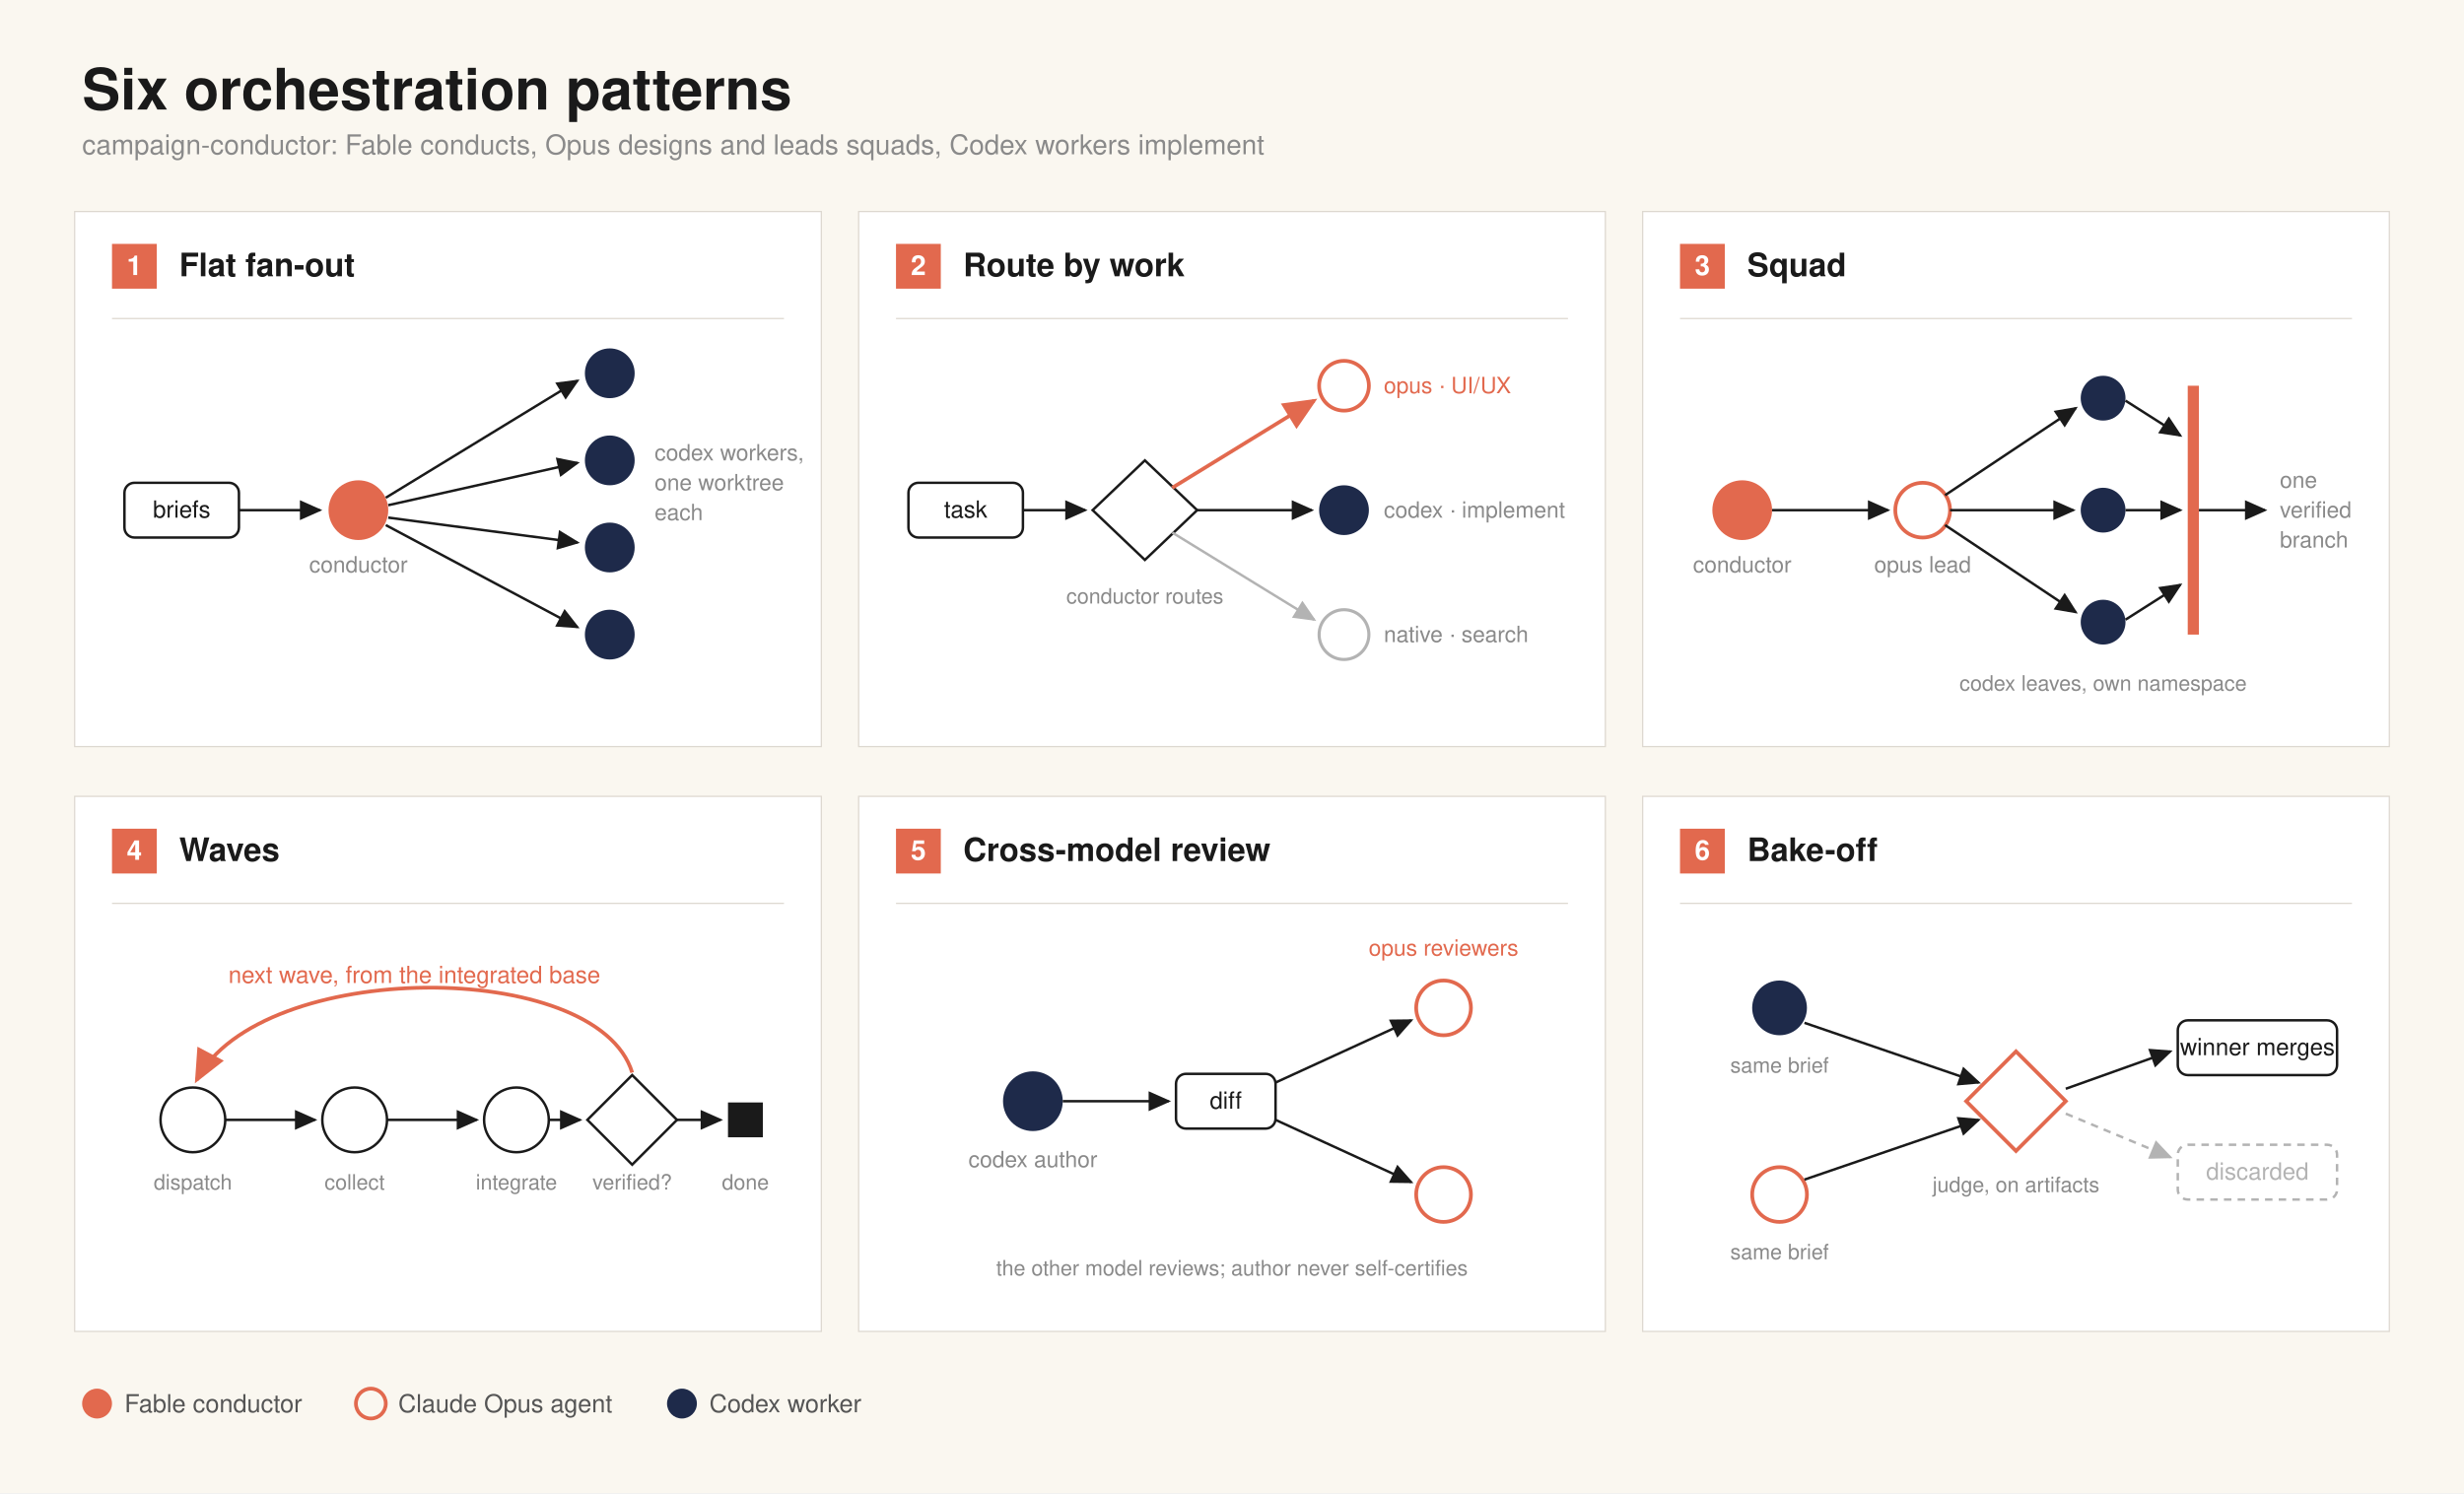
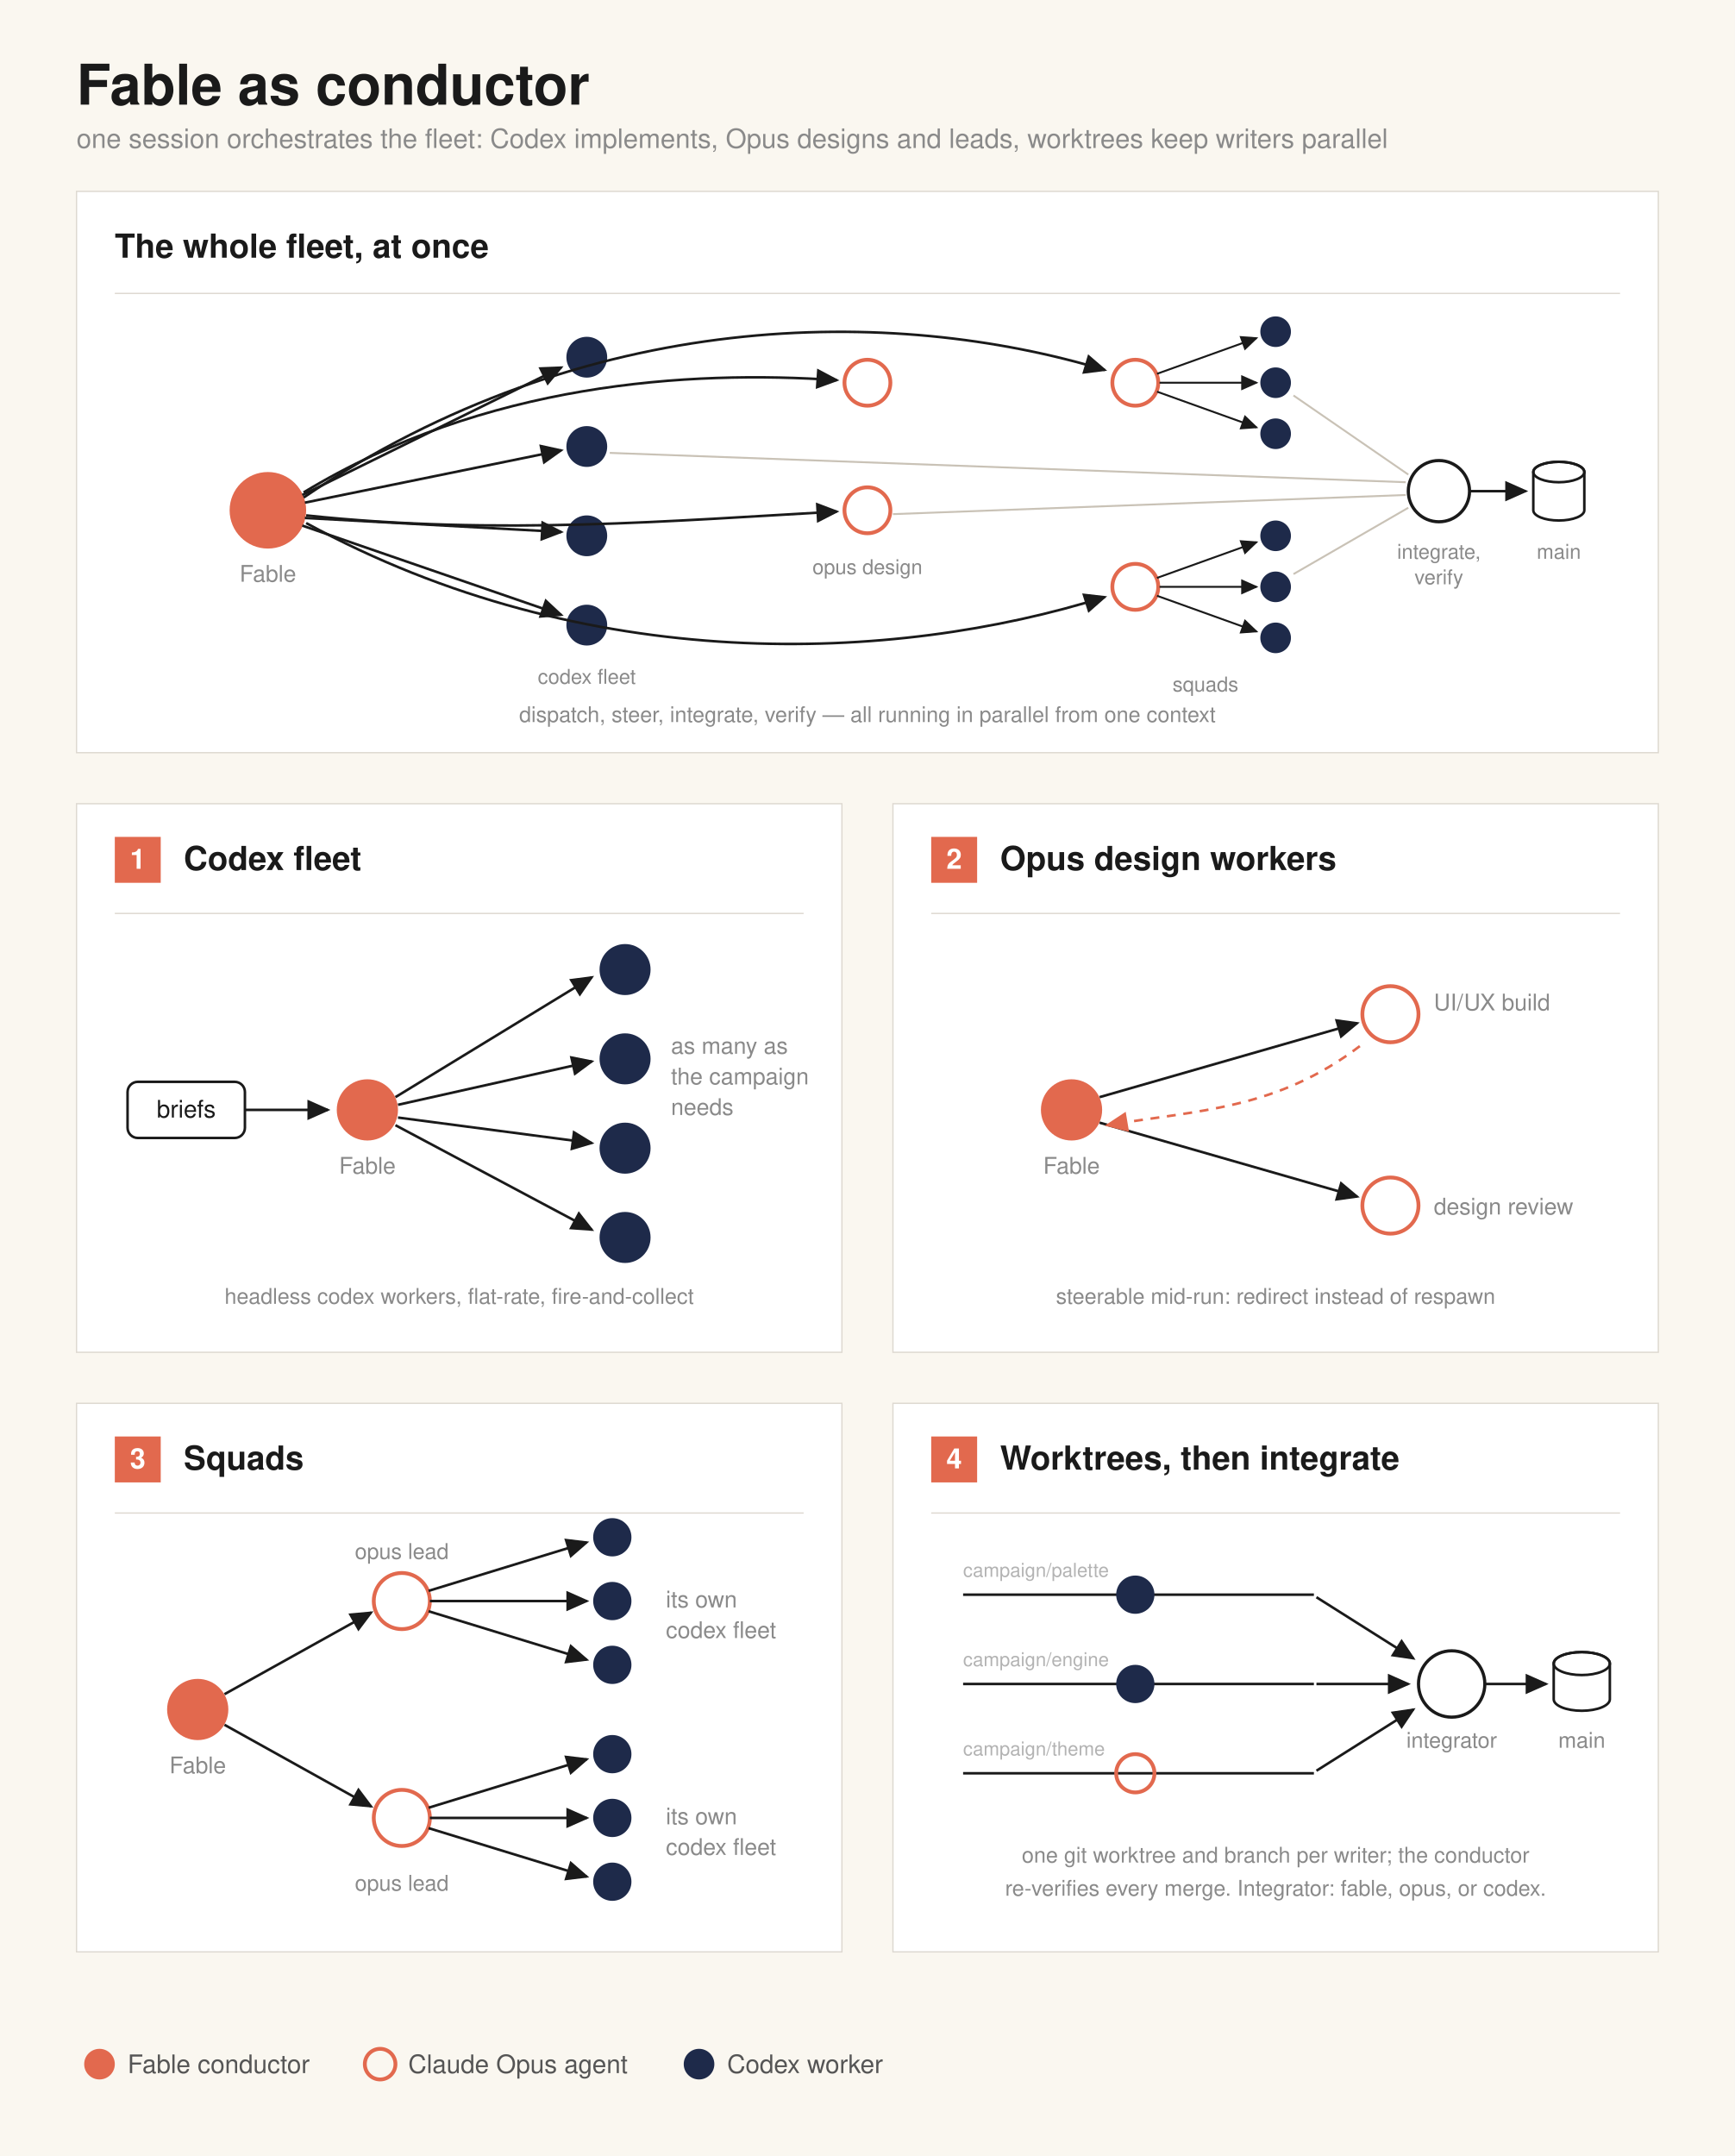
- <svg xmlns="http://www.w3.org/2000/svg" viewBox="0 0 1980 1200" font-family="Helvetica Neue, Helvetica, Arial, sans-serif">
+ <svg xmlns="http://www.w3.org/2000/svg" viewBox="0 0 1360 1690" font-family="Helvetica Neue, Helvetica, Arial, sans-serif">
  <defs>
    <marker id="a" markerWidth="9" markerHeight="8" refX="8" refY="4" orient="auto">
      <path d="M0,0 L9,4 L0,8 z" fill="#1a1a1a" />
    </marker>
    <marker id="ao" markerWidth="9" markerHeight="8" refX="8" refY="4" orient="auto">
      <path d="M0,0 L9,4 L0,8 z" fill="#e2694e" />
    </marker>
    <marker id="ag" markerWidth="9" markerHeight="8" refX="8" refY="4" orient="auto">
      <path d="M0,0 L9,4 L0,8 z" fill="#b3b3b3" />
    </marker>
-     <marker id="as" markerWidth="9" markerHeight="8" refX="1" refY="4" orient="auto">
-       <path d="M9,0 L0,4 L9,8 z" fill="#1a1a1a" />
-     </marker>
  </defs>
-   <rect width="1980" height="1200" fill="#faf7f0" />
-   <text x="66" y="88" font-size="46" font-weight="700" fill="#1a1a1a">Six orchestration patterns</text>
-   <text x="66" y="124" font-size="22" fill="#8a8a8a">campaign-conductor: Fable conducts, Opus designs and leads squads, Codex workers implement</text>
-   <g transform="translate(60,170)">
+   <rect width="1360" height="1690" fill="#faf7f0" />
+   <text x="60" y="82" font-size="44" font-weight="700" fill="#1a1a1a">Fable as conductor</text>
+   <text x="60" y="116" font-size="21" fill="#8a8a8a">one session orchestrates the fleet: Codex implements, Opus designs and leads, worktrees keep writers parallel</text>
+   <g transform="translate(60,150)">
+     <rect width="1240" height="440" fill="#ffffff" stroke="#ddd8d0" />
+     <text x="30" y="52" font-size="26" font-weight="700" fill="#1a1a1a">The whole fleet, at once</text>
+     <line x1="30" y1="80" x2="1210" y2="80" stroke="#ddd8d0" />
+     <circle cx="150" cy="250" r="30" fill="#e2694e" />
+     <text x="150" y="306" font-size="18" fill="#8a8a8a" text-anchor="middle">Fable</text>
+     <circle cx="400" cy="130" r="16" fill="#1e2a4a" />
+     <circle cx="400" cy="200" r="16" fill="#1e2a4a" />
+     <circle cx="400" cy="270" r="16" fill="#1e2a4a" />
+     <circle cx="400" cy="340" r="16" fill="#1e2a4a" />
+     <text x="400" y="386" font-size="16" fill="#8a8a8a" text-anchor="middle">codex fleet</text>
+     <line x1="177" y1="238" x2="380" y2="138" stroke="#1a1a1a" stroke-width="2" marker-end="url(#a)" />
+     <line x1="179" y1="244" x2="380" y2="203" stroke="#1a1a1a" stroke-width="2" marker-end="url(#a)" />
+     <line x1="179" y1="256" x2="380" y2="267" stroke="#1a1a1a" stroke-width="2" marker-end="url(#a)" />
+     <line x1="177" y1="262" x2="380" y2="332" stroke="#1a1a1a" stroke-width="2" marker-end="url(#a)" />
+     <circle cx="620" cy="150" r="18" fill="none" stroke="#e2694e" stroke-width="3" />
+     <circle cx="620" cy="250" r="18" fill="none" stroke="#e2694e" stroke-width="3" />
+     <text x="620" y="300" font-size="16" fill="#8a8a8a" text-anchor="middle">opus design</text>
+     <path d="M178,236 C 320,150 480,140 596,148" fill="none" stroke="#1a1a1a" stroke-width="2" marker-end="url(#a)" />
+     <path d="M180,254 C 330,270 470,258 596,251" fill="none" stroke="#1a1a1a" stroke-width="2" marker-end="url(#a)" />
+     <circle cx="830" cy="150" r="18" fill="none" stroke="#e2694e" stroke-width="3" />
+     <circle cx="940" cy="110" r="12" fill="#1e2a4a" />
+     <circle cx="940" cy="150" r="12" fill="#1e2a4a" />
+     <circle cx="940" cy="190" r="12" fill="#1e2a4a" />
+     <circle cx="830" cy="310" r="18" fill="none" stroke="#e2694e" stroke-width="3" />
+     <circle cx="940" cy="270" r="12" fill="#1e2a4a" />
+     <circle cx="940" cy="310" r="12" fill="#1e2a4a" />
+     <circle cx="940" cy="350" r="12" fill="#1e2a4a" />
+     <text x="885" y="392" font-size="16" fill="#8a8a8a" text-anchor="middle">squads</text>
+     <path d="M178,240 C 400,90 640,90 806,140" fill="none" stroke="#1a1a1a" stroke-width="2" marker-end="url(#a)" />
+     <path d="M180,260 C 400,380 640,370 806,318" fill="none" stroke="#1a1a1a" stroke-width="2" marker-end="url(#a)" />
+     <line x1="847" y1="143" x2="925" y2="115" stroke="#1a1a1a" stroke-width="1.5" marker-end="url(#a)" />
+     <line x1="849" y1="150" x2="925" y2="150" stroke="#1a1a1a" stroke-width="1.5" marker-end="url(#a)" />
+     <line x1="847" y1="157" x2="925" y2="185" stroke="#1a1a1a" stroke-width="1.5" marker-end="url(#a)" />
+     <line x1="847" y1="303" x2="925" y2="275" stroke="#1a1a1a" stroke-width="1.5" marker-end="url(#a)" />
+     <line x1="849" y1="310" x2="925" y2="310" stroke="#1a1a1a" stroke-width="1.5" marker-end="url(#a)" />
+     <line x1="847" y1="317" x2="925" y2="345" stroke="#1a1a1a" stroke-width="1.5" marker-end="url(#a)" />
+     <line x1="418" y1="205" x2="1042" y2="228" stroke="#c9c2b6" stroke-width="1.5" />
+     <line x1="640" y1="253" x2="1042" y2="238" stroke="#c9c2b6" stroke-width="1.5" />
+     <line x1="954" y1="160" x2="1044" y2="222" stroke="#c9c2b6" stroke-width="1.5" />
+     <line x1="954" y1="300" x2="1044" y2="248" stroke="#c9c2b6" stroke-width="1.5" />
+     <circle cx="1068" cy="235" r="24" fill="none" stroke="#1a1a1a" stroke-width="2.5" />
+     <text x="1068" y="288" font-size="16" fill="#8a8a8a" text-anchor="middle">integrate,</text>
+     <text x="1068" y="308" font-size="16" fill="#8a8a8a" text-anchor="middle">verify</text>
+     <line x1="1092" y1="235" x2="1136" y2="235" stroke="#1a1a1a" stroke-width="2" marker-end="url(#a)" />
+     <path d="M1142,220 a20,8 0 0,1 40,0 v30 a20,8 0 0,1 -40,0 z" fill="none" stroke="#1a1a1a" stroke-width="2" />
+     <ellipse cx="1162" cy="220" rx="20" ry="8" fill="none" stroke="#1a1a1a" stroke-width="2" />
+     <text x="1162" y="288" font-size="16" fill="#8a8a8a" text-anchor="middle">main</text>
+     <text x="620" y="416" font-size="17" fill="#8a8a8a" text-anchor="middle">dispatch, steer, integrate, verify — all running in parallel from one context</text>
+   </g>
+   <g transform="translate(60,630)">
    <rect width="600" height="430" fill="#ffffff" stroke="#ddd8d0" />
    <rect x="30" y="26" width="36" height="36" fill="#e2694e" />
    <text x="48" y="51" font-size="22" font-weight="700" fill="#fff" text-anchor="middle">1</text>
-     <text x="84" y="52" font-size="26" font-weight="700" fill="#1a1a1a">Flat fan-out</text>
+     <text x="84" y="52" font-size="26" font-weight="700" fill="#1a1a1a">Codex fleet</text>
    <line x1="30" y1="86" x2="570" y2="86" stroke="#ddd8d0" />
    <rect x="40" y="218" width="92" height="44" rx="8" fill="none" stroke="#1a1a1a" stroke-width="2" />
    <text x="86" y="246" font-size="19" fill="#1a1a1a" text-anchor="middle">briefs</text>
    <circle cx="228" cy="240" r="24" fill="#e2694e" />
-     <text x="228" y="290" font-size="18" fill="#8a8a8a" text-anchor="middle">conductor</text>
+     <text x="228" y="290" font-size="18" fill="#8a8a8a" text-anchor="middle">Fable</text>
    <line x1="132" y1="240" x2="197" y2="240" stroke="#1a1a1a" stroke-width="2" marker-end="url(#a)" />
    <circle cx="430" cy="130" r="20" fill="#1e2a4a" />
    <circle cx="430" cy="200" r="20" fill="#1e2a4a" />
    <circle cx="430" cy="270" r="20" fill="#1e2a4a" />
    <circle cx="430" cy="340" r="20" fill="#1e2a4a" />
    <line x1="250" y1="230" x2="404" y2="136" stroke="#1a1a1a" stroke-width="2" marker-end="url(#a)" />
    <line x1="252" y1="236" x2="404" y2="202" stroke="#1a1a1a" stroke-width="2" marker-end="url(#a)" />
    <line x1="252" y1="246" x2="404" y2="266" stroke="#1a1a1a" stroke-width="2" marker-end="url(#a)" />
    <line x1="250" y1="252" x2="404" y2="334" stroke="#1a1a1a" stroke-width="2" marker-end="url(#a)" />
-     <text x="466" y="200" font-size="18" fill="#8a8a8a">codex workers,</text>
-     <text x="466" y="224" font-size="18" fill="#8a8a8a">one worktree</text>
-     <text x="466" y="248" font-size="18" fill="#8a8a8a">each</text>
+     <text x="466" y="196" font-size="18" fill="#8a8a8a">as many as</text>
+     <text x="466" y="220" font-size="18" fill="#8a8a8a">the campaign</text>
+     <text x="466" y="244" font-size="18" fill="#8a8a8a">needs</text>
+     <text x="300" y="392" font-size="17" fill="#8a8a8a" text-anchor="middle">headless codex workers, flat-rate, fire-and-collect</text>
  </g>
-   <g transform="translate(690,170)">
+   <g transform="translate(700,630)">
    <rect width="600" height="430" fill="#ffffff" stroke="#ddd8d0" />
    <rect x="30" y="26" width="36" height="36" fill="#e2694e" />
    <text x="48" y="51" font-size="22" font-weight="700" fill="#fff" text-anchor="middle">2</text>
-     <text x="84" y="52" font-size="26" font-weight="700" fill="#1a1a1a">Route by work</text>
+     <text x="84" y="52" font-size="26" font-weight="700" fill="#1a1a1a">Opus design workers</text>
    <line x1="30" y1="86" x2="570" y2="86" stroke="#ddd8d0" />
-     <rect x="40" y="218" width="92" height="44" rx="8" fill="none" stroke="#1a1a1a" stroke-width="2" />
-     <text x="86" y="246" font-size="19" fill="#1a1a1a" text-anchor="middle">task</text>
-     <path d="M230,200 L272,240 L230,280 L188,240 z" fill="none" stroke="#1a1a1a" stroke-width="2" />
-     <text x="230" y="315" font-size="17" fill="#8a8a8a" text-anchor="middle">conductor routes</text>
-     <line x1="132" y1="240" x2="182" y2="240" stroke="#1a1a1a" stroke-width="2" marker-end="url(#a)" />
-     <circle cx="390" cy="140" r="20" fill="none" stroke="#e2694e" stroke-width="3" />
-     <circle cx="390" cy="240" r="20" fill="#1e2a4a" />
-     <circle cx="390" cy="340" r="20" fill="none" stroke="#b3b3b3" stroke-width="2.5" />
-     <line x1="252" y1="222" x2="366" y2="152" stroke="#e2694e" stroke-width="3" marker-end="url(#ao)" />
-     <line x1="272" y1="240" x2="364" y2="240" stroke="#1a1a1a" stroke-width="2" marker-end="url(#a)" />
-     <line x1="252" y1="258" x2="366" y2="328" stroke="#b3b3b3" stroke-width="2" marker-end="url(#ag)" />
-     <text x="422" y="146" font-size="18" fill="#e2694e">opus · UI/UX</text>
-     <text x="422" y="246" font-size="18" fill="#8a8a8a">codex · implement</text>
-     <text x="422" y="346" font-size="18" fill="#8a8a8a">native · search</text>
+     <circle cx="140" cy="240" r="24" fill="#e2694e" />
+     <text x="140" y="290" font-size="18" fill="#8a8a8a" text-anchor="middle">Fable</text>
+     <circle cx="390" cy="165" r="22" fill="none" stroke="#e2694e" stroke-width="3" />
+     <circle cx="390" cy="315" r="22" fill="none" stroke="#e2694e" stroke-width="3" />
+     <text x="424" y="162" font-size="18" fill="#8a8a8a">UI/UX build</text>
+     <text x="424" y="322" font-size="18" fill="#8a8a8a">design review</text>
+     <line x1="162" y1="230" x2="364" y2="172" stroke="#1a1a1a" stroke-width="2" marker-end="url(#a)" />
+     <line x1="162" y1="250" x2="364" y2="308" stroke="#1a1a1a" stroke-width="2" marker-end="url(#a)" />
+     <path d="M366,190 C 300,240 240,240 168,252" fill="none" stroke="#e2694e" stroke-width="2" stroke-dasharray="7,6" marker-end="url(#ao)" />
+     <text x="300" y="392" font-size="17" fill="#8a8a8a" text-anchor="middle">steerable mid-run: redirect instead of respawn</text>
  </g>
-   <g transform="translate(1320,170)">
+   <g transform="translate(60,1100)">
    <rect width="600" height="430" fill="#ffffff" stroke="#ddd8d0" />
    <rect x="30" y="26" width="36" height="36" fill="#e2694e" />
    <text x="48" y="51" font-size="22" font-weight="700" fill="#fff" text-anchor="middle">3</text>
-     <text x="84" y="52" font-size="26" font-weight="700" fill="#1a1a1a">Squad</text>
+     <text x="84" y="52" font-size="26" font-weight="700" fill="#1a1a1a">Squads</text>
    <line x1="30" y1="86" x2="570" y2="86" stroke="#ddd8d0" />
-     <circle cx="80" cy="240" r="24" fill="#e2694e" />
-     <text x="80" y="290" font-size="18" fill="#8a8a8a" text-anchor="middle">conductor</text>
-     <circle cx="225" cy="240" r="22" fill="none" stroke="#e2694e" stroke-width="3" />
-     <text x="225" y="290" font-size="18" fill="#8a8a8a" text-anchor="middle">opus lead</text>
-     <line x1="104" y1="240" x2="197" y2="240" stroke="#1a1a1a" stroke-width="2" marker-end="url(#a)" />
-     <circle cx="370" cy="150" r="18" fill="#1e2a4a" />
-     <circle cx="370" cy="240" r="18" fill="#1e2a4a" />
-     <circle cx="370" cy="330" r="18" fill="#1e2a4a" />
-     <line x1="243" y1="228" x2="348" y2="158" stroke="#1a1a1a" stroke-width="2" marker-end="url(#a)" />
-     <line x1="247" y1="240" x2="346" y2="240" stroke="#1a1a1a" stroke-width="2" marker-end="url(#a)" />
-     <line x1="243" y1="252" x2="348" y2="322" stroke="#1a1a1a" stroke-width="2" marker-end="url(#a)" />
-     <rect x="438" y="140" width="9" height="200" fill="#e2694e" />
-     <line x1="388" y1="152" x2="432" y2="180" stroke="#1a1a1a" stroke-width="2" marker-end="url(#a)" />
-     <line x1="388" y1="240" x2="432" y2="240" stroke="#1a1a1a" stroke-width="2" marker-end="url(#a)" />
-     <line x1="388" y1="328" x2="432" y2="300" stroke="#1a1a1a" stroke-width="2" marker-end="url(#a)" />
-     <line x1="447" y1="240" x2="500" y2="240" stroke="#1a1a1a" stroke-width="2" marker-end="url(#a)" />
-     <text x="512" y="222" font-size="18" fill="#8a8a8a">one</text>
-     <text x="512" y="246" font-size="18" fill="#8a8a8a">verified</text>
-     <text x="512" y="270" font-size="18" fill="#8a8a8a">branch</text>
-     <text x="370" y="385" font-size="17" fill="#8a8a8a" text-anchor="middle">codex leaves, own namespace</text>
+     <circle cx="95" cy="240" r="24" fill="#e2694e" />
+     <text x="95" y="290" font-size="18" fill="#8a8a8a" text-anchor="middle">Fable</text>
+     <circle cx="255" cy="155" r="22" fill="none" stroke="#e2694e" stroke-width="3" />
+     <circle cx="255" cy="325" r="22" fill="none" stroke="#e2694e" stroke-width="3" />
+     <text x="255" y="122" font-size="17" fill="#8a8a8a" text-anchor="middle">opus lead</text>
+     <text x="255" y="382" font-size="17" fill="#8a8a8a" text-anchor="middle">opus lead</text>
+     <line x1="116" y1="228" x2="231" y2="164" stroke="#1a1a1a" stroke-width="2" marker-end="url(#a)" />
+     <line x1="116" y1="252" x2="231" y2="316" stroke="#1a1a1a" stroke-width="2" marker-end="url(#a)" />
+     <circle cx="420" cy="105" r="15" fill="#1e2a4a" />
+     <circle cx="420" cy="155" r="15" fill="#1e2a4a" />
+     <circle cx="420" cy="205" r="15" fill="#1e2a4a" />
+     <circle cx="420" cy="275" r="15" fill="#1e2a4a" />
+     <circle cx="420" cy="325" r="15" fill="#1e2a4a" />
+     <circle cx="420" cy="375" r="15" fill="#1e2a4a" />
+     <line x1="276" y1="147" x2="400" y2="109" stroke="#1a1a1a" stroke-width="2" marker-end="url(#a)" />
+     <line x1="277" y1="155" x2="400" y2="155" stroke="#1a1a1a" stroke-width="2" marker-end="url(#a)" />
+     <line x1="276" y1="163" x2="400" y2="201" stroke="#1a1a1a" stroke-width="2" marker-end="url(#a)" />
+     <line x1="276" y1="317" x2="400" y2="279" stroke="#1a1a1a" stroke-width="2" marker-end="url(#a)" />
+     <line x1="277" y1="325" x2="400" y2="325" stroke="#1a1a1a" stroke-width="2" marker-end="url(#a)" />
+     <line x1="276" y1="333" x2="400" y2="371" stroke="#1a1a1a" stroke-width="2" marker-end="url(#a)" />
+     <text x="462" y="160" font-size="18" fill="#8a8a8a">its own</text>
+     <text x="462" y="184" font-size="18" fill="#8a8a8a">codex fleet</text>
+     <text x="462" y="330" font-size="18" fill="#8a8a8a">its own</text>
+     <text x="462" y="354" font-size="18" fill="#8a8a8a">codex fleet</text>
  </g>
-   <g transform="translate(60,640)">
+   <g transform="translate(700,1100)">
    <rect width="600" height="430" fill="#ffffff" stroke="#ddd8d0" />
    <rect x="30" y="26" width="36" height="36" fill="#e2694e" />
    <text x="48" y="51" font-size="22" font-weight="700" fill="#fff" text-anchor="middle">4</text>
-     <text x="84" y="52" font-size="26" font-weight="700" fill="#1a1a1a">Waves</text>
+     <text x="84" y="52" font-size="26" font-weight="700" fill="#1a1a1a">Worktrees, then integrate</text>
    <line x1="30" y1="86" x2="570" y2="86" stroke="#ddd8d0" />
-     <circle cx="95" cy="260" r="26" fill="none" stroke="#1a1a1a" stroke-width="2" />
-     <circle cx="225" cy="260" r="26" fill="none" stroke="#1a1a1a" stroke-width="2" />
-     <circle cx="355" cy="260" r="26" fill="none" stroke="#1a1a1a" stroke-width="2" />
-     <text x="95" y="316" font-size="17" fill="#8a8a8a" text-anchor="middle">dispatch</text>
-     <text x="225" y="316" font-size="17" fill="#8a8a8a" text-anchor="middle">collect</text>
-     <text x="355" y="316" font-size="17" fill="#8a8a8a" text-anchor="middle">integrate</text>
-     <line x1="121" y1="260" x2="193" y2="260" stroke="#1a1a1a" stroke-width="2" marker-end="url(#a)" />
-     <line x1="251" y1="260" x2="323" y2="260" stroke="#1a1a1a" stroke-width="2" marker-end="url(#a)" />
-     <path d="M448,224 L484,260 L448,296 L412,260 z" fill="none" stroke="#1a1a1a" stroke-width="2" />
-     <text x="448" y="316" font-size="17" fill="#8a8a8a" text-anchor="middle">verified?</text>
-     <line x1="381" y1="260" x2="406" y2="260" stroke="#1a1a1a" stroke-width="2" marker-end="url(#a)" />
-     <rect x="525" y="246" width="28" height="28" fill="#1a1a1a" />
-     <text x="539" y="316" font-size="17" fill="#8a8a8a" text-anchor="middle">done</text>
-     <line x1="484" y1="260" x2="519" y2="260" stroke="#1a1a1a" stroke-width="2" marker-end="url(#a)" />
-     <path d="M448,222 C 420,130 150,130 98,228" fill="none" stroke="#e2694e" stroke-width="3" marker-end="url(#ao)" />
-     <text x="273" y="150" font-size="19" fill="#e2694e" text-anchor="middle">next wave, from the integrated base</text>
+     <line x1="55" y1="150" x2="330" y2="150" stroke="#1a1a1a" stroke-width="2" />
+     <line x1="55" y1="220" x2="330" y2="220" stroke="#1a1a1a" stroke-width="2" />
+     <line x1="55" y1="290" x2="330" y2="290" stroke="#1a1a1a" stroke-width="2" />
+     <circle cx="190" cy="150" r="15" fill="#1e2a4a" />
+     <circle cx="190" cy="220" r="15" fill="#1e2a4a" />
+     <circle cx="190" cy="290" r="15" fill="none" stroke="#e2694e" stroke-width="3" />
+     <text x="55" y="136" font-size="15" fill="#b3b3b3">campaign/palette</text>
+     <text x="55" y="206" font-size="15" fill="#b3b3b3">campaign/engine</text>
+     <text x="55" y="276" font-size="15" fill="#b3b3b3">campaign/theme</text>
+     <line x1="332" y1="152" x2="408" y2="200" stroke="#1a1a1a" stroke-width="2" marker-end="url(#a)" />
+     <line x1="332" y1="220" x2="404" y2="220" stroke="#1a1a1a" stroke-width="2" marker-end="url(#a)" />
+     <line x1="332" y1="288" x2="408" y2="240" stroke="#1a1a1a" stroke-width="2" marker-end="url(#a)" />
+     <circle cx="438" cy="220" r="26" fill="none" stroke="#1a1a1a" stroke-width="2.5" />
+     <text x="438" y="270" font-size="17" fill="#8a8a8a" text-anchor="middle">integrator</text>
+     <line x1="464" y1="220" x2="512" y2="220" stroke="#1a1a1a" stroke-width="2" marker-end="url(#a)" />
+     <path d="M518,204 a22,9 0 0,1 44,0 v28 a22,9 0 0,1 -44,0 z" fill="none" stroke="#1a1a1a" stroke-width="2" />
+     <ellipse cx="540" cy="204" rx="22" ry="9" fill="none" stroke="#1a1a1a" stroke-width="2" />
+     <text x="540" y="270" font-size="17" fill="#8a8a8a" text-anchor="middle">main</text>
+     <text x="300" y="360" font-size="17" fill="#8a8a8a" text-anchor="middle">one git worktree and branch per writer; the conductor</text>
+     <text x="300" y="386" font-size="17" fill="#8a8a8a" text-anchor="middle">re-verifies every merge. Integrator: fable, opus, or codex.</text>
  </g>
-   <g transform="translate(690,640)">
-     <rect width="600" height="430" fill="#ffffff" stroke="#ddd8d0" />
-     <rect x="30" y="26" width="36" height="36" fill="#e2694e" />
-     <text x="48" y="51" font-size="22" font-weight="700" fill="#fff" text-anchor="middle">5</text>
-     <text x="84" y="52" font-size="26" font-weight="700" fill="#1a1a1a">Cross-model review</text>
-     <line x1="30" y1="86" x2="570" y2="86" stroke="#ddd8d0" />
-     <circle cx="140" cy="245" r="24" fill="#1e2a4a" />
-     <text x="140" y="298" font-size="18" fill="#8a8a8a" text-anchor="middle">codex author</text>
-     <rect x="255" y="223" width="80" height="44" rx="8" fill="none" stroke="#1a1a1a" stroke-width="2" />
-     <text x="295" y="251" font-size="19" fill="#1a1a1a" text-anchor="middle">diff</text>
-     <line x1="164" y1="245" x2="249" y2="245" stroke="#1a1a1a" stroke-width="2" marker-end="url(#a)" />
-     <circle cx="470" cy="170" r="22" fill="none" stroke="#e2694e" stroke-width="3" />
-     <circle cx="470" cy="320" r="22" fill="none" stroke="#e2694e" stroke-width="3" />
-     <line x1="335" y1="230" x2="444" y2="180" stroke="#1a1a1a" stroke-width="2" marker-end="url(#a)" />
-     <line x1="335" y1="260" x2="444" y2="310" stroke="#1a1a1a" stroke-width="2" marker-end="url(#a)" />
-     <text x="470" y="128" font-size="18" fill="#e2694e" text-anchor="middle">opus reviewers</text>
-     <text x="300" y="385" font-size="17" fill="#8a8a8a" text-anchor="middle">the other model reviews; author never self-certifies</text>
-   </g>
-   <g transform="translate(1320,640)">
-     <rect width="600" height="430" fill="#ffffff" stroke="#ddd8d0" />
-     <rect x="30" y="26" width="36" height="36" fill="#e2694e" />
-     <text x="48" y="51" font-size="22" font-weight="700" fill="#fff" text-anchor="middle">6</text>
-     <text x="84" y="52" font-size="26" font-weight="700" fill="#1a1a1a">Bake-off</text>
-     <line x1="30" y1="86" x2="570" y2="86" stroke="#ddd8d0" />
-     <circle cx="110" cy="170" r="22" fill="#1e2a4a" />
-     <circle cx="110" cy="320" r="22" fill="none" stroke="#e2694e" stroke-width="3" />
-     <text x="110" y="222" font-size="17" fill="#8a8a8a" text-anchor="middle">same brief</text>
-     <text x="110" y="372" font-size="17" fill="#8a8a8a" text-anchor="middle">same brief</text>
-     <path d="M300,205 L340,245 L300,285 L260,245 z" fill="none" stroke="#e2694e" stroke-width="3" />
-     <text x="300" y="318" font-size="17" fill="#8a8a8a" text-anchor="middle">judge, on artifacts</text>
-     <line x1="130" y1="182" x2="270" y2="230" stroke="#1a1a1a" stroke-width="2" marker-end="url(#a)" />
-     <line x1="130" y1="308" x2="270" y2="260" stroke="#1a1a1a" stroke-width="2" marker-end="url(#a)" />
-     <rect x="430" y="180" width="128" height="44" rx="8" fill="none" stroke="#1a1a1a" stroke-width="2" />
-     <text x="494" y="208" font-size="19" fill="#1a1a1a" text-anchor="middle">winner merges</text>
-     <line x1="340" y1="235" x2="424" y2="205" stroke="#1a1a1a" stroke-width="2" marker-end="url(#a)" />
-     <rect x="430" y="280" width="128" height="44" rx="8" fill="none" stroke="#b3b3b3" stroke-width="2" stroke-dasharray="6,5" />
-     <text x="494" y="308" font-size="19" fill="#b3b3b3" text-anchor="middle">discarded</text>
-     <line x1="340" y1="255" x2="424" y2="290" stroke="#b3b3b3" stroke-width="2" stroke-dasharray="6,5" marker-end="url(#ag)" />
-   </g>
-   <g transform="translate(66,1128)">
+   <g transform="translate(66,1618)">
    <circle cx="12" cy="0" r="12" fill="#e2694e" />
    <text x="34" y="7" font-size="20" fill="#555">Fable conductor</text>
    <circle cx="232" cy="0" r="12" fill="none" stroke="#e2694e" stroke-width="3" />
    <text x="254" y="7" font-size="20" fill="#555">Claude Opus agent</text>
    <circle cx="482" cy="0" r="12" fill="#1e2a4a" />
    <text x="504" y="7" font-size="20" fill="#555">Codex worker</text>
  </g>
</svg>
